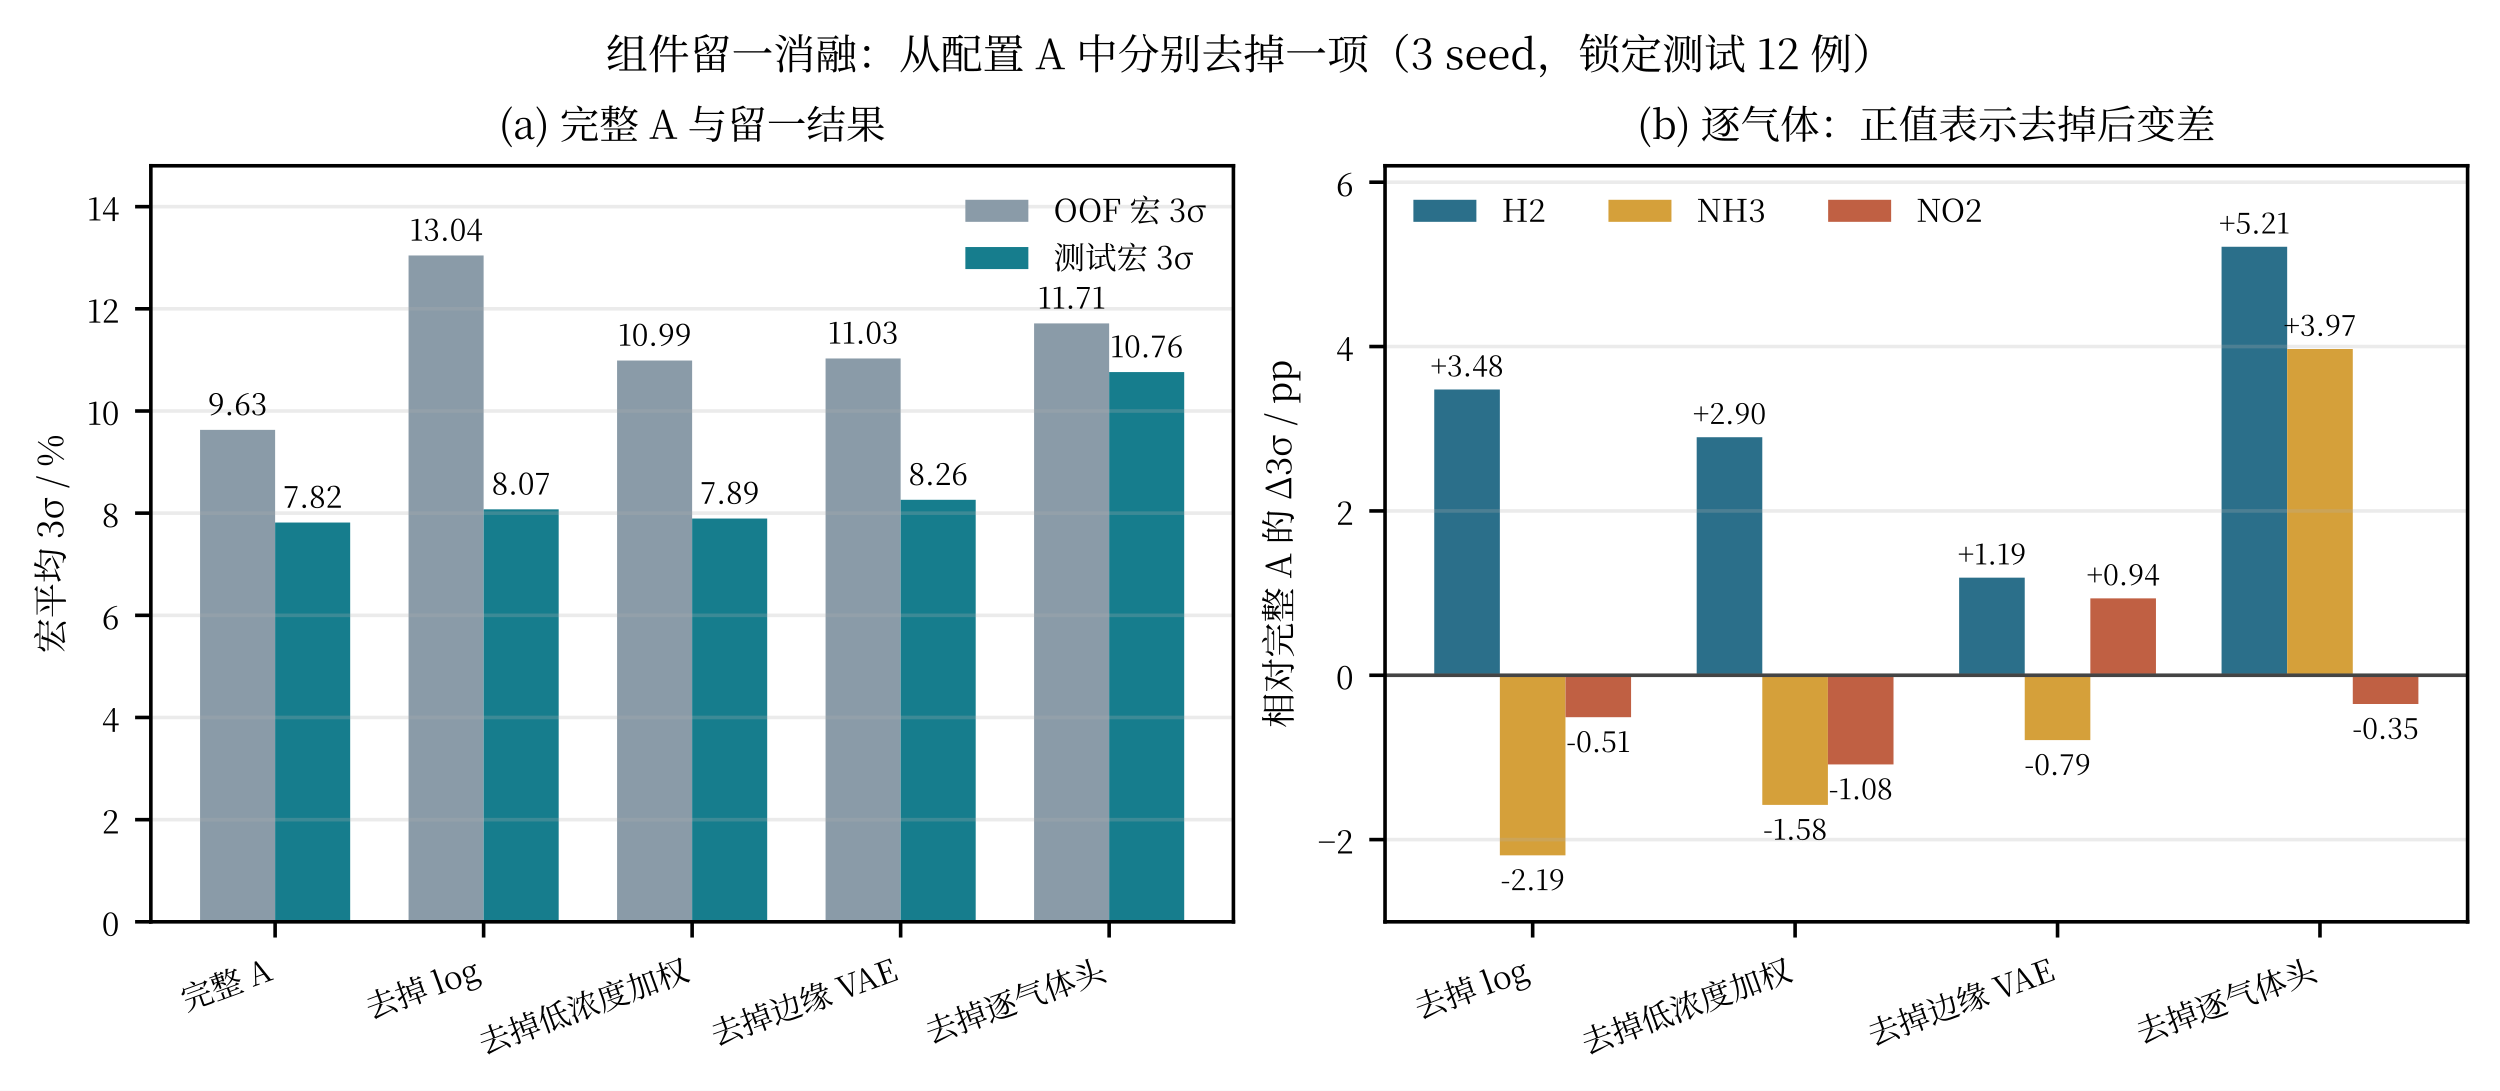
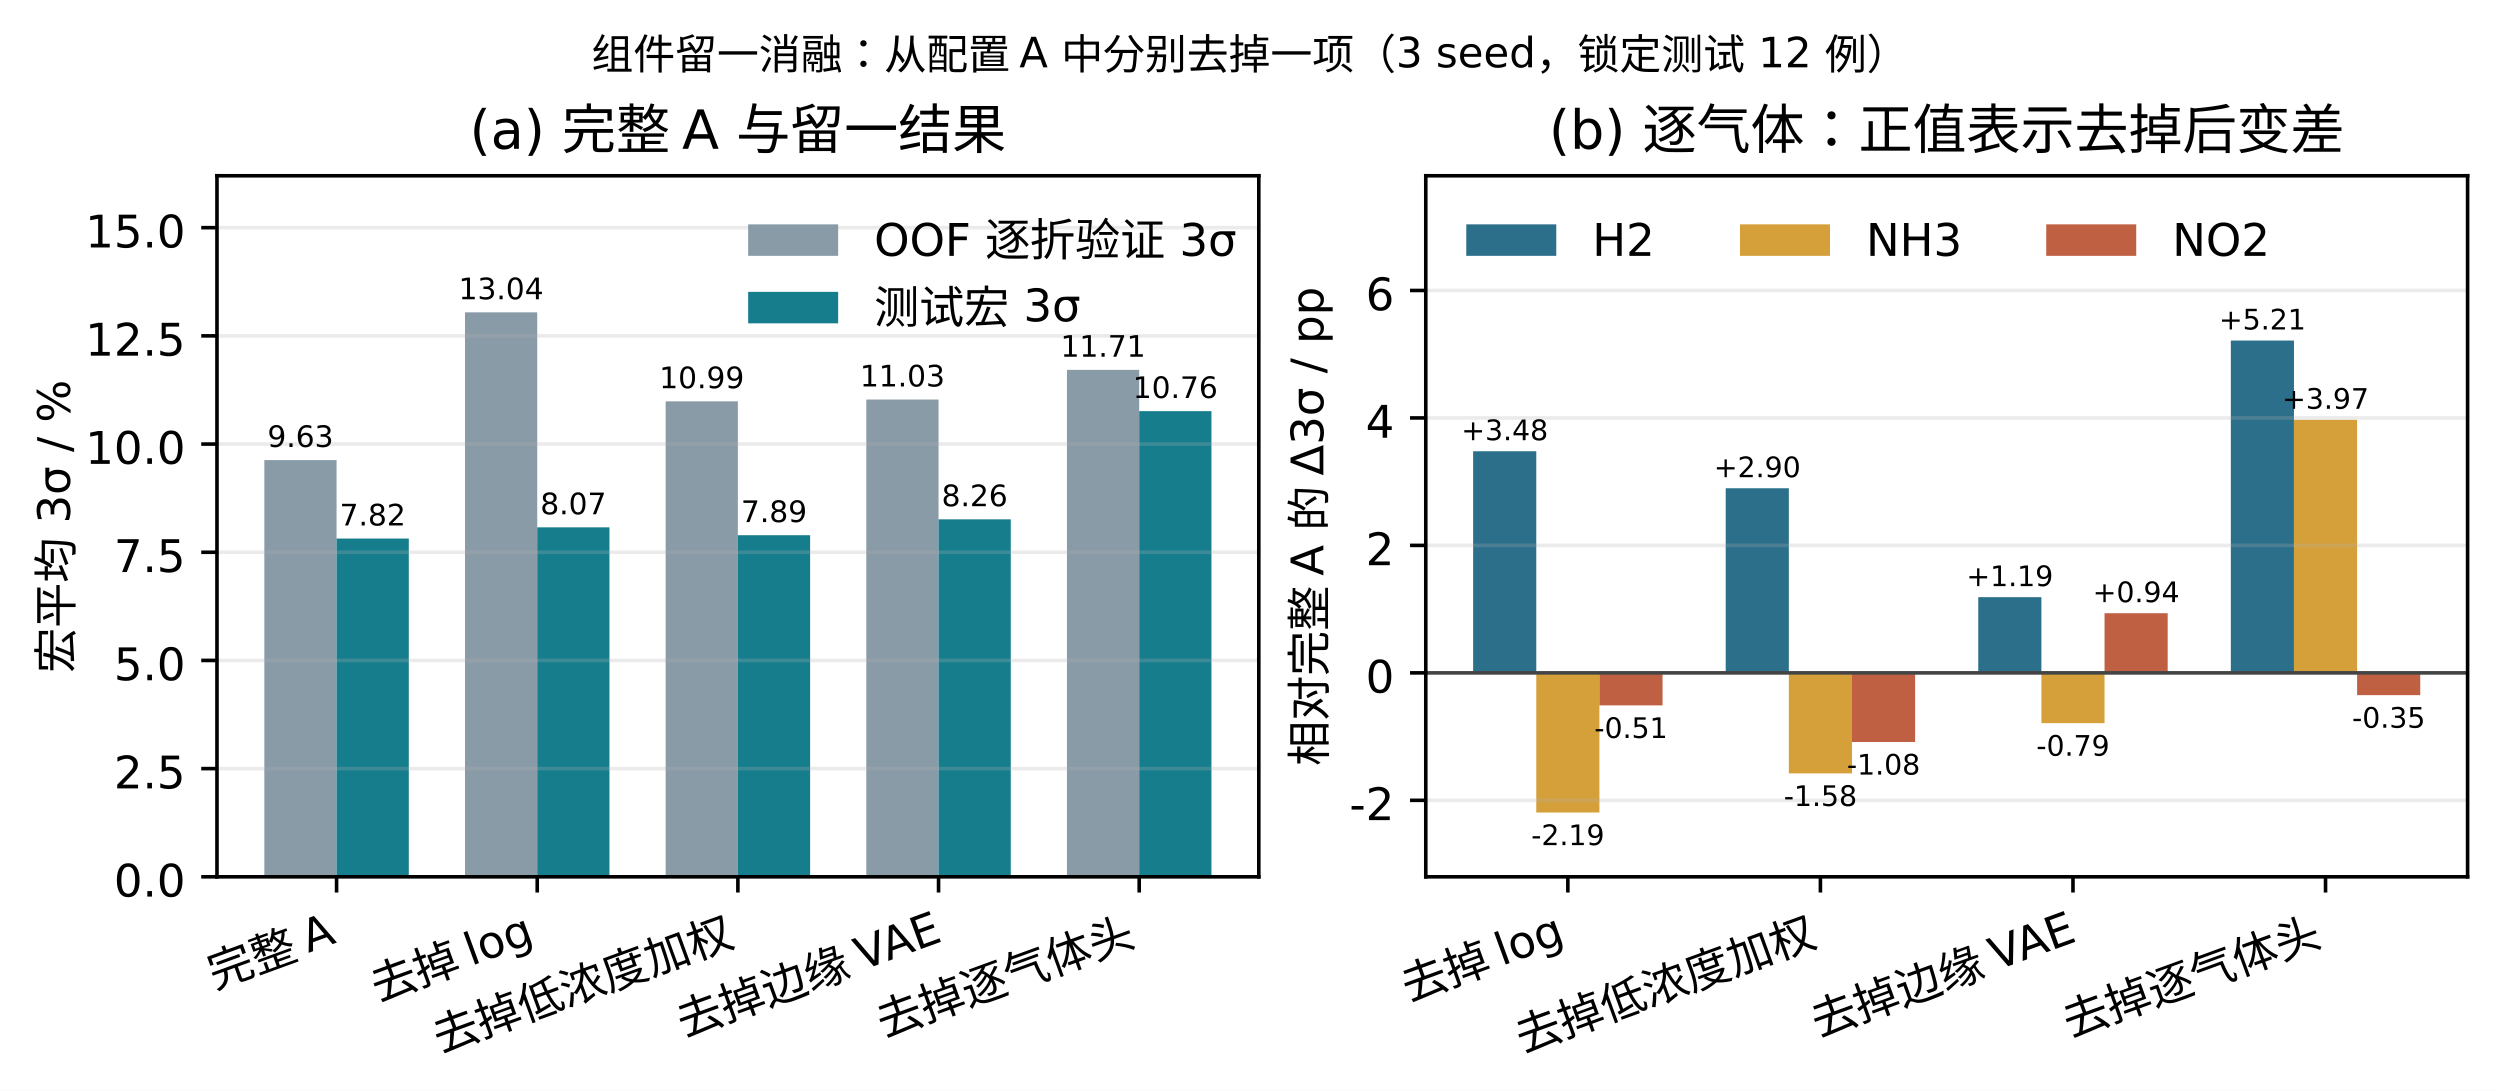
<svg xmlns="http://www.w3.org/2000/svg" xmlns:xlink="http://www.w3.org/1999/xlink" width="555.6pt" height="242.4pt" viewBox="0 0 555.6 242.4" version="1.1">
  <defs>
    <style type="text/css">*{stroke-linejoin: round; stroke-linecap: butt}</style>
  </defs>
  <g id="figure_1">
    <g id="patch_1">
      <path d="M 0 242.4  L 555.6 242.4  L 555.6 0  L 0 0  z " style="fill: #ffffff" />
    </g>
    <g id="axes_1">
      <g id="patch_2">
-         <path d="M 33.525 204.863  L 274.114 204.863  L 274.114 36.84  L 33.525 36.84  z " style="fill: #ffffff" />
+         <path d="M 48.22 194.861  L 279.754 194.861  L 279.754 39.06  L 48.22 39.06  z " style="fill: #ffffff" />
      </g>
      <g id="patch_3">
-         <path d="M 44.461 204.863  L 61.143 204.863  L 61.143 95.534  L 44.461 95.534  z " clip-path="url(#pac96fe4caa)" style="fill: #8a9ba8" />
+         <path d="M 58.745 194.861  L 74.799 194.861  L 74.799 102.246  L 58.745 102.246  z " clip-path="url(#p98a7354af2)" style="fill: #8a9ba8" />
      </g>
      <g id="patch_4">
-         <path d="M 90.799 204.863  L 107.481 204.863  L 107.481 56.778  L 90.799 56.778  z " clip-path="url(#pac96fe4caa)" style="fill: #8a9ba8" />
+         <path d="M 103.339 194.861  L 119.393 194.861  L 119.393 69.414  L 103.339 69.414  z " clip-path="url(#p98a7354af2)" style="fill: #8a9ba8" />
      </g>
      <g id="patch_5">
-         <path d="M 137.138 204.863  L 153.819 204.863  L 153.819 80.12  L 137.138 80.12  z " clip-path="url(#pac96fe4caa)" style="fill: #8a9ba8" />
+         <path d="M 147.933 194.861  L 163.987 194.861  L 163.987 89.188  L 147.933 89.188  z " clip-path="url(#p98a7354af2)" style="fill: #8a9ba8" />
      </g>
      <g id="patch_6">
-         <path d="M 183.476 204.863  L 200.158 204.863  L 200.158 79.661  L 183.476 79.661  z " clip-path="url(#pac96fe4caa)" style="fill: #8a9ba8" />
+         <path d="M 192.528 194.861  L 208.582 194.861  L 208.582 88.799  L 192.528 88.799  z " clip-path="url(#p98a7354af2)" style="fill: #8a9ba8" />
      </g>
      <g id="patch_7">
-         <path d="M 229.814 204.863  L 246.496 204.863  L 246.496 71.865  L 229.814 71.865  z " clip-path="url(#pac96fe4caa)" style="fill: #8a9ba8" />
+         <path d="M 237.122 194.861  L 253.176 194.861  L 253.176 82.195  L 237.122 82.195  z " clip-path="url(#p98a7354af2)" style="fill: #8a9ba8" />
      </g>
      <g id="patch_8">
-         <path d="M 61.143 204.863  L 77.824 204.863  L 77.824 116.126  L 61.143 116.126  z " clip-path="url(#pac96fe4caa)" style="fill: #167d8d" />
+         <path d="M 74.799 194.861  L 90.853 194.861  L 90.853 119.689  L 74.799 119.689  z " clip-path="url(#p98a7354af2)" style="fill: #167d8d" />
      </g>
      <g id="patch_9">
-         <path d="M 107.481 204.863  L 124.163 204.863  L 124.163 113.188  L 107.481 113.188  z " clip-path="url(#pac96fe4caa)" style="fill: #167d8d" />
+         <path d="M 119.393 194.861  L 135.447 194.861  L 135.447 117.201  L 119.393 117.201  z " clip-path="url(#p98a7354af2)" style="fill: #167d8d" />
      </g>
      <g id="patch_10">
-         <path d="M 153.819 204.863  L 170.501 204.863  L 170.501 115.239  L 153.819 115.239  z " clip-path="url(#pac96fe4caa)" style="fill: #167d8d" />
+         <path d="M 163.987 194.861  L 180.041 194.861  L 180.041 118.938  L 163.987 118.938  z " clip-path="url(#p98a7354af2)" style="fill: #167d8d" />
      </g>
      <g id="patch_11">
-         <path d="M 200.158 204.863  L 216.839 204.863  L 216.839 111.074  L 200.158 111.074  z " clip-path="url(#pac96fe4caa)" style="fill: #167d8d" />
+         <path d="M 208.582 194.861  L 224.636 194.861  L 224.636 115.41  L 208.582 115.41  z " clip-path="url(#p98a7354af2)" style="fill: #167d8d" />
      </g>
      <g id="patch_12">
-         <path d="M 246.496 204.863  L 263.178 204.863  L 263.178 82.691  L 246.496 82.691  z " clip-path="url(#pac96fe4caa)" style="fill: #167d8d" />
+         <path d="M 253.176 194.861  L 269.23 194.861  L 269.23 91.366  L 253.176 91.366  z " clip-path="url(#p98a7354af2)" style="fill: #167d8d" />
      </g>
      <g id="matplotlib.axis_1">
        <g id="xtick_1">
          <g id="line2d_1">
            <defs>
-               <path id="m29cef7990f" d="M 0 0  L 0 3.5  " style="stroke: #000000; stroke-width: 0.8" />
+               <path id="m11935a6365" d="M 0 0  L 0 3.5  " style="stroke: #000000; stroke-width: 0.8" />
            </defs>
            <g>
-               <use xlink:href="#m29cef7990f" x="61.143" y="204.863" style="stroke: #000000; stroke-width: 0.8" />
+               <use xlink:href="#m11935a6365" x="74.799" y="194.861" style="stroke: #000000; stroke-width: 0.8" />
            </g>
          </g>
          <g id="text_1">
-             <text style="font-size: 7px; font-family: 'Noto Serif CJK SC'" transform="translate(41.34488 224.7524) rotate(-20)">完整 A</text>
+             <text style="font-size: 10px; font-family: 'Source Han Sans CN', 'Microsoft YaHei', 'SimHei', 'DejaVu Sans', sans-serif" transform="translate(47.77574 219.8166) rotate(-20)">完整 A</text>
          </g>
        </g>
        <g id="xtick_2">
          <g id="line2d_2">
            <g>
-               <use xlink:href="#m29cef7990f" x="107.481" y="204.863" style="stroke: #000000; stroke-width: 0.8" />
+               <use xlink:href="#m11935a6365" x="119.393" y="194.861" style="stroke: #000000; stroke-width: 0.8" />
            </g>
          </g>
          <g id="text_2">
-             <text style="font-size: 7px; font-family: 'Noto Serif CJK SC'" transform="translate(82.36221 226.5671) rotate(-20)">去掉 log</text>
+             <text style="font-size: 10px; font-family: 'Source Han Sans CN', 'Microsoft YaHei', 'SimHei', 'DejaVu Sans', sans-serif" transform="translate(83.97478 222.7104) rotate(-20)">去掉 log</text>
          </g>
        </g>
        <g id="xtick_3">
          <g id="line2d_3">
            <g>
-               <use xlink:href="#m29cef7990f" x="153.819" y="204.863" style="stroke: #000000; stroke-width: 0.8" />
+               <use xlink:href="#m11935a6365" x="163.987" y="194.861" style="stroke: #000000; stroke-width: 0.8" />
            </g>
          </g>
          <g id="text_3">
-             <text style="font-size: 7px; font-family: 'Noto Serif CJK SC'" transform="translate(107.4871 234.4102) rotate(-20)">去掉低浓度加权</text>
+             <text style="font-size: 10px; font-family: 'Source Han Sans CN', 'Microsoft YaHei', 'SimHei', 'DejaVu Sans', sans-serif" transform="translate(97.79835 234.0719) rotate(-20)">去掉低浓度加权</text>
          </g>
        </g>
        <g id="xtick_4">
          <g id="line2d_4">
            <g>
-               <use xlink:href="#m29cef7990f" x="200.158" y="204.863" style="stroke: #000000; stroke-width: 0.8" />
+               <use xlink:href="#m11935a6365" x="208.582" y="194.861" style="stroke: #000000; stroke-width: 0.8" />
            </g>
          </g>
          <g id="text_4">
-             <text style="font-size: 7px; font-family: 'Noto Serif CJK SC'" transform="translate(159.0887 232.4945) rotate(-20)">去掉边缘 VAE</text>
+             <text style="font-size: 10px; font-family: 'Source Han Sans CN', 'Microsoft YaHei', 'SimHei', 'DejaVu Sans', sans-serif" transform="translate(151.9673 230.587) rotate(-20)">去掉边缘 VAE</text>
          </g>
        </g>
        <g id="xtick_5">
          <g id="line2d_5">
            <g>
-               <use xlink:href="#m29cef7990f" x="246.496" y="204.863" style="stroke: #000000; stroke-width: 0.8" />
+               <use xlink:href="#m11935a6365" x="253.176" y="194.861" style="stroke: #000000; stroke-width: 0.8" />
            </g>
          </g>
          <g id="text_5">
-             <text style="font-size: 7px; font-family: 'Noto Serif CJK SC'" transform="translate(206.7415 232.016) rotate(-20)">去掉逐气体头</text>
+             <text style="font-size: 10px; font-family: 'Source Han Sans CN', 'Microsoft YaHei', 'SimHei', 'DejaVu Sans', sans-serif" transform="translate(196.384 230.6517) rotate(-20)">去掉逐气体头</text>
          </g>
        </g>
      </g>
      <g id="matplotlib.axis_2">
        <g id="ytick_1">
          <g id="line2d_6">
-             <path d="M 33.525 204.863  L 274.114 204.863  " clip-path="url(#pac96fe4caa)" style="fill: none; stroke: #b0b0b0; stroke-opacity: 0.25; stroke-width: 0.8; stroke-linecap: square" />
+             <path d="M 48.22 194.861  L 279.754 194.861  " clip-path="url(#p98a7354af2)" style="fill: none; stroke: #b0b0b0; stroke-opacity: 0.25; stroke-width: 0.8; stroke-linecap: square" />
          </g>
          <g id="line2d_7">
            <defs>
-               <path id="mb3abecbcdf" d="M 0 0  L -3.5 0  " style="stroke: #000000; stroke-width: 0.8" />
+               <path id="m842681ce97" d="M 0 0  L -3.5 0  " style="stroke: #000000; stroke-width: 0.8" />
            </defs>
            <g>
-               <use xlink:href="#mb3abecbcdf" x="33.525" y="204.863" style="stroke: #000000; stroke-width: 0.8" />
+               <use xlink:href="#m842681ce97" x="48.22" y="194.861" style="stroke: #000000; stroke-width: 0.8" />
            </g>
          </g>
          <g id="text_6">
-             <text style="font-size: 7px; font-family: 'Noto Serif CJK SC'; text-anchor: end" x="26.525" y="207.943" transform="rotate(-0 26.52506 207.9427)">0</text>
+             <text style="font-size: 10px; font-family: 'Source Han Sans CN', 'Microsoft YaHei', 'SimHei', 'DejaVu Sans', sans-serif; text-anchor: end" x="41.22" y="199.261" transform="rotate(-0 41.22031 199.2612)">0.0</text>
          </g>
        </g>
        <g id="ytick_2">
          <g id="line2d_8">
-             <path d="M 33.525 182.157  L 274.114 182.157  " clip-path="url(#pac96fe4caa)" style="fill: none; stroke: #b0b0b0; stroke-opacity: 0.25; stroke-width: 0.8; stroke-linecap: square" />
+             <path d="M 48.22 170.818  L 279.754 170.818  " clip-path="url(#p98a7354af2)" style="fill: none; stroke: #b0b0b0; stroke-opacity: 0.25; stroke-width: 0.8; stroke-linecap: square" />
          </g>
          <g id="line2d_9">
            <g>
-               <use xlink:href="#mb3abecbcdf" x="33.525" y="182.157" style="stroke: #000000; stroke-width: 0.8" />
+               <use xlink:href="#m842681ce97" x="48.22" y="170.818" style="stroke: #000000; stroke-width: 0.8" />
            </g>
          </g>
          <g id="text_7">
-             <text style="font-size: 7px; font-family: 'Noto Serif CJK SC'; text-anchor: end" x="26.525" y="185.237" transform="rotate(-0 26.52506 185.237)">2</text>
+             <text style="font-size: 10px; font-family: 'Source Han Sans CN', 'Microsoft YaHei', 'SimHei', 'DejaVu Sans', sans-serif; text-anchor: end" x="41.22" y="175.218" transform="rotate(-0 41.22031 175.2179)">2.5</text>
          </g>
        </g>
        <g id="ytick_3">
          <g id="line2d_10">
-             <path d="M 33.525 159.451  L 274.114 159.451  " clip-path="url(#pac96fe4caa)" style="fill: none; stroke: #b0b0b0; stroke-opacity: 0.25; stroke-width: 0.8; stroke-linecap: square" />
+             <path d="M 48.22 146.775  L 279.754 146.775  " clip-path="url(#p98a7354af2)" style="fill: none; stroke: #b0b0b0; stroke-opacity: 0.25; stroke-width: 0.8; stroke-linecap: square" />
          </g>
          <g id="line2d_11">
            <g>
-               <use xlink:href="#mb3abecbcdf" x="33.525" y="159.451" style="stroke: #000000; stroke-width: 0.8" />
+               <use xlink:href="#m842681ce97" x="48.22" y="146.775" style="stroke: #000000; stroke-width: 0.8" />
            </g>
          </g>
          <g id="text_8">
-             <text style="font-size: 7px; font-family: 'Noto Serif CJK SC'; text-anchor: end" x="26.525" y="162.531" transform="rotate(-0 26.52506 162.5312)">4</text>
+             <text style="font-size: 10px; font-family: 'Source Han Sans CN', 'Microsoft YaHei', 'SimHei', 'DejaVu Sans', sans-serif; text-anchor: end" x="41.22" y="151.175" transform="rotate(-0 41.22031 151.1745)">5.0</text>
          </g>
        </g>
        <g id="ytick_4">
          <g id="line2d_12">
-             <path d="M 33.525 136.745  L 274.114 136.745  " clip-path="url(#pac96fe4caa)" style="fill: none; stroke: #b0b0b0; stroke-opacity: 0.25; stroke-width: 0.8; stroke-linecap: square" />
+             <path d="M 48.22 122.731  L 279.754 122.731  " clip-path="url(#p98a7354af2)" style="fill: none; stroke: #b0b0b0; stroke-opacity: 0.25; stroke-width: 0.8; stroke-linecap: square" />
          </g>
          <g id="line2d_13">
            <g>
-               <use xlink:href="#mb3abecbcdf" x="33.525" y="136.745" style="stroke: #000000; stroke-width: 0.8" />
+               <use xlink:href="#m842681ce97" x="48.22" y="122.731" style="stroke: #000000; stroke-width: 0.8" />
            </g>
          </g>
          <g id="text_9">
-             <text style="font-size: 7px; font-family: 'Noto Serif CJK SC'; text-anchor: end" x="26.525" y="139.825" transform="rotate(-0 26.52506 139.8255)">6</text>
+             <text style="font-size: 10px; font-family: 'Source Han Sans CN', 'Microsoft YaHei', 'SimHei', 'DejaVu Sans', sans-serif; text-anchor: end" x="41.22" y="127.131" transform="rotate(-0 41.22031 127.1312)">7.5</text>
          </g>
        </g>
        <g id="ytick_5">
          <g id="line2d_14">
-             <path d="M 33.525 114.04  L 274.114 114.04  " clip-path="url(#pac96fe4caa)" style="fill: none; stroke: #b0b0b0; stroke-opacity: 0.25; stroke-width: 0.8; stroke-linecap: square" />
+             <path d="M 48.22 98.688  L 279.754 98.688  " clip-path="url(#p98a7354af2)" style="fill: none; stroke: #b0b0b0; stroke-opacity: 0.25; stroke-width: 0.8; stroke-linecap: square" />
          </g>
          <g id="line2d_15">
            <g>
-               <use xlink:href="#mb3abecbcdf" x="33.525" y="114.04" style="stroke: #000000; stroke-width: 0.8" />
+               <use xlink:href="#m842681ce97" x="48.22" y="98.688" style="stroke: #000000; stroke-width: 0.8" />
            </g>
          </g>
          <g id="text_10">
-             <text style="font-size: 7px; font-family: 'Noto Serif CJK SC'; text-anchor: end" x="26.525" y="117.12" transform="rotate(-0 26.52506 117.1198)">8</text>
+             <text style="font-size: 10px; font-family: 'Source Han Sans CN', 'Microsoft YaHei', 'SimHei', 'DejaVu Sans', sans-serif; text-anchor: end" x="41.22" y="103.088" transform="rotate(-0 41.22031 103.0879)">10.0</text>
          </g>
        </g>
        <g id="ytick_6">
          <g id="line2d_16">
-             <path d="M 33.525 91.334  L 274.114 91.334  " clip-path="url(#pac96fe4caa)" style="fill: none; stroke: #b0b0b0; stroke-opacity: 0.25; stroke-width: 0.8; stroke-linecap: square" />
+             <path d="M 48.22 74.645  L 279.754 74.645  " clip-path="url(#p98a7354af2)" style="fill: none; stroke: #b0b0b0; stroke-opacity: 0.25; stroke-width: 0.8; stroke-linecap: square" />
          </g>
          <g id="line2d_17">
            <g>
-               <use xlink:href="#mb3abecbcdf" x="33.525" y="91.334" style="stroke: #000000; stroke-width: 0.8" />
+               <use xlink:href="#m842681ce97" x="48.22" y="74.645" style="stroke: #000000; stroke-width: 0.8" />
            </g>
          </g>
          <g id="text_11">
-             <text style="font-size: 7px; font-family: 'Noto Serif CJK SC'; text-anchor: end" x="26.525" y="94.414" transform="rotate(-0 26.52506 94.41402)">10</text>
+             <text style="font-size: 10px; font-family: 'Source Han Sans CN', 'Microsoft YaHei', 'SimHei', 'DejaVu Sans', sans-serif; text-anchor: end" x="41.22" y="79.045" transform="rotate(-0 41.22031 79.04459)">12.5</text>
          </g>
        </g>
        <g id="ytick_7">
          <g id="line2d_18">
-             <path d="M 33.525 68.628  L 274.114 68.628  " clip-path="url(#pac96fe4caa)" style="fill: none; stroke: #b0b0b0; stroke-opacity: 0.25; stroke-width: 0.8; stroke-linecap: square" />
+             <path d="M 48.22 50.601  L 279.754 50.601  " clip-path="url(#p98a7354af2)" style="fill: none; stroke: #b0b0b0; stroke-opacity: 0.25; stroke-width: 0.8; stroke-linecap: square" />
          </g>
          <g id="line2d_19">
            <g>
-               <use xlink:href="#mb3abecbcdf" x="33.525" y="68.628" style="stroke: #000000; stroke-width: 0.8" />
+               <use xlink:href="#m842681ce97" x="48.22" y="50.601" style="stroke: #000000; stroke-width: 0.8" />
            </g>
          </g>
          <g id="text_12">
-             <text style="font-size: 7px; font-family: 'Noto Serif CJK SC'; text-anchor: end" x="26.525" y="71.708" transform="rotate(-0 26.52506 71.70829)">12</text>
-           </g>
-         </g>
-         <g id="ytick_8">
-           <g id="line2d_20">
-             <path d="M 33.525 45.923  L 274.114 45.923  " clip-path="url(#pac96fe4caa)" style="fill: none; stroke: #b0b0b0; stroke-opacity: 0.25; stroke-width: 0.8; stroke-linecap: square" />
-           </g>
-           <g id="line2d_21">
-             <g>
-               <use xlink:href="#mb3abecbcdf" x="33.525" y="45.923" style="stroke: #000000; stroke-width: 0.8" />
-             </g>
-           </g>
-           <g id="text_13">
-             <text style="font-size: 7px; font-family: 'Noto Serif CJK SC'; text-anchor: end" x="26.525" y="49.003" transform="rotate(-0 26.52506 49.00255)">14</text>
-           </g>
-         </g>
-         <g id="text_14">
-           <text style="font-size: 7.8px; font-family: 'Noto Serif CJK SC'; text-anchor: middle" x="14.064" y="120.851" transform="rotate(-90 14.064 120.8515)">宏平均 3σ / %</text>
+             <text style="font-size: 10px; font-family: 'Source Han Sans CN', 'Microsoft YaHei', 'SimHei', 'DejaVu Sans', sans-serif; text-anchor: end" x="41.22" y="55.001" transform="rotate(-0 41.22031 55.00127)">15.0</text>
+           </g>
+         </g>
+         <g id="text_13">
+           <text style="font-size: 10px; font-family: 'Source Han Sans CN', 'Microsoft YaHei', 'SimHei', 'DejaVu Sans', sans-serif; text-anchor: middle" x="16" y="116.961" transform="rotate(-90 16 116.9608)">宏平均 3σ / %</text>
        </g>
      </g>
      <g id="patch_13">
-         <path d="M 33.525 204.863  L 33.525 36.84  " style="fill: none; stroke: #000000; stroke-width: 0.8; stroke-linejoin: miter; stroke-linecap: square" />
+         <path d="M 48.22 194.861  L 48.22 39.06  " style="fill: none; stroke: #000000; stroke-width: 0.8; stroke-linejoin: miter; stroke-linecap: square" />
      </g>
      <g id="patch_14">
-         <path d="M 274.114 204.863  L 274.114 36.84  " style="fill: none; stroke: #000000; stroke-width: 0.8; stroke-linejoin: miter; stroke-linecap: square" />
+         <path d="M 279.754 194.861  L 279.754 39.06  " style="fill: none; stroke: #000000; stroke-width: 0.8; stroke-linejoin: miter; stroke-linecap: square" />
      </g>
      <g id="patch_15">
-         <path d="M 33.525 204.863  L 274.114 204.863  " style="fill: none; stroke: #000000; stroke-width: 0.8; stroke-linejoin: miter; stroke-linecap: square" />
+         <path d="M 48.22 194.861  L 279.754 194.861  " style="fill: none; stroke: #000000; stroke-width: 0.8; stroke-linejoin: miter; stroke-linecap: square" />
      </g>
      <g id="patch_16">
-         <path d="M 33.525 36.84  L 274.114 36.84  " style="fill: none; stroke: #000000; stroke-width: 0.8; stroke-linejoin: miter; stroke-linecap: square" />
+         <path d="M 48.22 39.06  L 279.754 39.06  " style="fill: none; stroke: #000000; stroke-width: 0.8; stroke-linejoin: miter; stroke-linecap: square" />
+       </g>
+       <g id="text_14">
+         <text style="font-size: 6.6px; font-family: 'Source Han Sans CN', 'Microsoft YaHei', 'SimHei', 'DejaVu Sans', sans-serif; text-anchor: middle" x="66.772" y="99.338" transform="rotate(-0 66.77156 99.3379)">9.63</text>
      </g>
      <g id="text_15">
-         <text style="font-size: 6.6px; font-family: 'Noto Serif CJK SC'; text-anchor: middle" x="52.802" y="92.244" transform="rotate(-0 52.8018 92.24423)">9.63</text>
+         <text style="font-size: 6.6px; font-family: 'Source Han Sans CN', 'Microsoft YaHei', 'SimHei', 'DejaVu Sans', sans-serif; text-anchor: middle" x="111.366" y="66.507" transform="rotate(-0 111.3659 66.50667)">13.04</text>
      </g>
      <g id="text_16">
-         <text style="font-size: 6.6px; font-family: 'Noto Serif CJK SC'; text-anchor: middle" x="99.14" y="53.488" transform="rotate(-0 99.14011 53.48829)">13.04</text>
+         <text style="font-size: 6.6px; font-family: 'Source Han Sans CN', 'Microsoft YaHei', 'SimHei', 'DejaVu Sans', sans-serif; text-anchor: middle" x="155.96" y="86.28" transform="rotate(-0 155.9603 86.28044)">10.99</text>
      </g>
      <g id="text_17">
-         <text style="font-size: 6.6px; font-family: 'Noto Serif CJK SC'; text-anchor: middle" x="145.478" y="76.83" transform="rotate(-0 145.4784 76.83043)">10.99</text>
+         <text style="font-size: 6.6px; font-family: 'Source Han Sans CN', 'Microsoft YaHei', 'SimHei', 'DejaVu Sans', sans-serif; text-anchor: middle" x="200.555" y="85.891" transform="rotate(-0 200.5546 85.89139)">11.03</text>
      </g>
      <g id="text_18">
-         <text style="font-size: 6.6px; font-family: 'Noto Serif CJK SC'; text-anchor: middle" x="191.817" y="76.371" transform="rotate(-0 191.8167 76.37117)">11.03</text>
+         <text style="font-size: 6.6px; font-family: 'Source Han Sans CN', 'Microsoft YaHei', 'SimHei', 'DejaVu Sans', sans-serif; text-anchor: middle" x="245.149" y="79.287" transform="rotate(-0 245.149 79.28735)">11.71</text>
      </g>
      <g id="text_19">
-         <text style="font-size: 6.6px; font-family: 'Noto Serif CJK SC'; text-anchor: middle" x="238.155" y="68.575" transform="rotate(-0 238.155 68.57537)">11.71</text>
+         <text style="font-size: 6.6px; font-family: 'Source Han Sans CN', 'Microsoft YaHei', 'SimHei', 'DejaVu Sans', sans-serif; text-anchor: middle" x="82.826" y="116.782" transform="rotate(-0 82.82553 116.7817)">7.82</text>
      </g>
      <g id="text_20">
-         <text style="font-size: 6.6px; font-family: 'Noto Serif CJK SC'; text-anchor: middle" x="69.484" y="112.836" transform="rotate(-0 69.48359 112.8359)">7.82</text>
+         <text style="font-size: 6.6px; font-family: 'Source Han Sans CN', 'Microsoft YaHei', 'SimHei', 'DejaVu Sans', sans-serif; text-anchor: middle" x="127.42" y="114.294" transform="rotate(-0 127.4199 114.2936)">8.07</text>
      </g>
      <g id="text_21">
-         <text style="font-size: 6.6px; font-family: 'Noto Serif CJK SC'; text-anchor: middle" x="115.822" y="109.899" transform="rotate(-0 115.8219 109.8988)">8.07</text>
+         <text style="font-size: 6.6px; font-family: 'Source Han Sans CN', 'Microsoft YaHei', 'SimHei', 'DejaVu Sans', sans-serif; text-anchor: middle" x="172.014" y="116.03" transform="rotate(-0 172.0142 116.0303)">7.89</text>
      </g>
      <g id="text_22">
-         <text style="font-size: 6.6px; font-family: 'Noto Serif CJK SC'; text-anchor: middle" x="162.16" y="111.949" transform="rotate(-0 162.1602 111.9489)">7.89</text>
+         <text style="font-size: 6.6px; font-family: 'Source Han Sans CN', 'Microsoft YaHei', 'SimHei', 'DejaVu Sans', sans-serif; text-anchor: middle" x="216.609" y="112.502" transform="rotate(-0 216.6086 112.5022)">8.26</text>
      </g>
      <g id="text_23">
-         <text style="font-size: 6.6px; font-family: 'Noto Serif CJK SC'; text-anchor: middle" x="208.499" y="107.784" transform="rotate(-0 208.4985 107.7842)">8.26</text>
+         <text style="font-size: 6.6px; font-family: 'Source Han Sans CN', 'Microsoft YaHei', 'SimHei', 'DejaVu Sans', sans-serif; text-anchor: middle" x="261.203" y="88.459" transform="rotate(-0 261.203 88.45862)">10.76</text>
      </g>
      <g id="text_24">
-         <text style="font-size: 6.6px; font-family: 'Noto Serif CJK SC'; text-anchor: middle" x="254.837" y="79.402" transform="rotate(-0 254.8368 79.40168)">10.76</text>
-       </g>
-       <g id="text_25">
-         <text style="font-size: 8.8px; font-family: 'Noto Serif CJK SC'; text-anchor: middle" x="153.819" y="30.84" transform="rotate(-0 153.8193 30.84026)">(a) 完整 A 与留一结果</text>
+         <text style="font-size: 12px; font-family: 'Source Han Sans CN', 'Microsoft YaHei', 'SimHei', 'DejaVu Sans', sans-serif; text-anchor: middle" x="163.987" y="33.06" transform="rotate(-0 163.9873 33.06048)">(a) 完整 A 与留一结果</text>
      </g>
      <g id="legend_1">
        <g id="patch_17">
-           <path d="M 214.542 49.3  L 228.542 49.3  L 228.542 44.4  L 214.542 44.4  z " style="fill: #8a9ba8" />
+           <path d="M 166.271 56.86  L 186.271 56.86  L 186.271 49.86  L 166.271 49.86  z " style="fill: #8a9ba8" />
+         </g>
+         <g id="text_25">
+           <text style="font-size: 10px; font-family: 'Source Han Sans CN', 'Microsoft YaHei', 'SimHei', 'DejaVu Sans', sans-serif; text-anchor: start" x="194.271" y="56.86" transform="rotate(-0 194.2714 56.86048)">OOF 逐折验证 3σ</text>
+         </g>
+         <g id="patch_18">
+           <path d="M 166.271 71.86  L 186.271 71.86  L 186.271 64.86  L 166.271 64.86  z " style="fill: #167d8d" />
        </g>
        <g id="text_26">
-           <text style="font-size: 7px; font-family: 'Noto Serif CJK SC'; text-anchor: start" x="234.142" y="49.3" transform="rotate(-0 234.1425 49.30026)">OOF 宏 3σ</text>
-         </g>
-         <g id="patch_18">
-           <path d="M 214.542 59.8  L 228.542 59.8  L 228.542 54.9  L 214.542 54.9  z " style="fill: #167d8d" />
-         </g>
-         <g id="text_27">
-           <text style="font-size: 7px; font-family: 'Noto Serif CJK SC'; text-anchor: start" x="234.142" y="59.8" transform="rotate(-0 234.1425 59.80026)">测试宏 3σ</text>
+           <text style="font-size: 10px; font-family: 'Source Han Sans CN', 'Microsoft YaHei', 'SimHei', 'DejaVu Sans', sans-serif; text-anchor: start" x="194.271" y="71.86" transform="rotate(-0 194.2714 71.86048)">测试宏 3σ</text>
        </g>
      </g>
    </g>
    <g id="axes_2">
      <g id="patch_19">
-         <path d="M 307.811 204.863  L 548.4 204.863  L 548.4 36.84  L 307.811 36.84  z " style="fill: #ffffff" />
+         <path d="M 316.866 194.861  L 548.4 194.861  L 548.4 39.06  L 316.866 39.06  z " style="fill: #ffffff" />
      </g>
      <g id="patch_20">
-         <path d="M 318.747 150.073  L 333.328 150.073  L 333.328 86.562  L 318.747 86.562  z " clip-path="url(#p6f13081b7c)" style="fill: #2b6f8a" />
+         <path d="M 327.39 149.537  L 341.422 149.537  L 341.422 100.283  L 327.39 100.283  z " clip-path="url(#p9e0bdfb585)" style="fill: #2b6f8a" />
      </g>
      <g id="patch_21">
-         <path d="M 377.071 150.073  L 391.652 150.073  L 391.652 97.169  L 377.071 97.169  z " clip-path="url(#p6f13081b7c)" style="fill: #2b6f8a" />
+         <path d="M 383.519 149.537  L 397.552 149.537  L 397.552 108.509  L 383.519 108.509  z " clip-path="url(#p9e0bdfb585)" style="fill: #2b6f8a" />
      </g>
      <g id="patch_22">
-         <path d="M 435.396 150.073  L 449.977 150.073  L 449.977 128.379  L 435.396 128.379  z " clip-path="url(#p6f13081b7c)" style="fill: #2b6f8a" />
+         <path d="M 439.649 149.537  L 453.681 149.537  L 453.681 132.713  L 439.649 132.713  z " clip-path="url(#p9e0bdfb585)" style="fill: #2b6f8a" />
      </g>
      <g id="patch_23">
-         <path d="M 493.72 150.073  L 508.301 150.073  L 508.301 54.841  L 493.72 54.841  z " clip-path="url(#p6f13081b7c)" style="fill: #2b6f8a" />
+         <path d="M 495.778 149.537  L 509.811 149.537  L 509.811 75.682  L 495.778 75.682  z " clip-path="url(#p9e0bdfb585)" style="fill: #2b6f8a" />
      </g>
      <g id="patch_24">
-         <path d="M 333.328 150.073  L 347.909 150.073  L 347.909 190.092  L 333.328 190.092  z " clip-path="url(#p6f13081b7c)" style="fill: #d5a03a" />
+         <path d="M 341.422 149.537  L 355.455 149.537  L 355.455 180.573  L 341.422 180.573  z " clip-path="url(#p9e0bdfb585)" style="fill: #d5a03a" />
      </g>
      <g id="patch_25">
-         <path d="M 391.652 150.073  L 406.234 150.073  L 406.234 178.881  L 391.652 178.881  z " clip-path="url(#p6f13081b7c)" style="fill: #d5a03a" />
+         <path d="M 397.552 149.537  L 411.584 149.537  L 411.584 171.879  L 397.552 171.879  z " clip-path="url(#p9e0bdfb585)" style="fill: #d5a03a" />
      </g>
      <g id="patch_26">
-         <path d="M 449.977 150.073  L 464.558 150.073  L 464.558 164.478  L 449.977 164.478  z " clip-path="url(#p6f13081b7c)" style="fill: #d5a03a" />
+         <path d="M 453.681 149.537  L 467.713 149.537  L 467.713 160.709  L 453.681 160.709  z " clip-path="url(#p9e0bdfb585)" style="fill: #d5a03a" />
      </g>
      <g id="patch_27">
-         <path d="M 508.301 150.073  L 522.883 150.073  L 522.883 77.563  L 508.301 77.563  z " clip-path="url(#p6f13081b7c)" style="fill: #d5a03a" />
+         <path d="M 509.811 149.537  L 523.843 149.537  L 523.843 93.304  L 509.811 93.304  z " clip-path="url(#p9e0bdfb585)" style="fill: #d5a03a" />
      </g>
      <g id="patch_28">
-         <path d="M 347.909 150.073  L 362.49 150.073  L 362.49 159.39  L 347.909 159.39  z " clip-path="url(#p6f13081b7c)" style="fill: #c06043" />
+         <path d="M 355.455 149.537  L 369.487 149.537  L 369.487 156.763  L 355.455 156.763  z " clip-path="url(#p9e0bdfb585)" style="fill: #c06043" />
      </g>
      <g id="patch_29">
-         <path d="M 406.234 150.073  L 420.815 150.073  L 420.815 169.888  L 406.234 169.888  z " clip-path="url(#p6f13081b7c)" style="fill: #c06043" />
+         <path d="M 411.584 149.537  L 425.616 149.537  L 425.616 164.905  L 411.584 164.905  z " clip-path="url(#p9e0bdfb585)" style="fill: #c06043" />
      </g>
      <g id="patch_30">
-         <path d="M 464.558 150.073  L 479.139 150.073  L 479.139 132.981  L 464.558 132.981  z " clip-path="url(#p6f13081b7c)" style="fill: #c06043" />
+         <path d="M 467.713 149.537  L 481.746 149.537  L 481.746 136.282  L 467.713 136.282  z " clip-path="url(#p9e0bdfb585)" style="fill: #c06043" />
      </g>
      <g id="patch_31">
-         <path d="M 522.883 150.073  L 537.464 150.073  L 537.464 156.458  L 522.883 156.458  z " clip-path="url(#p6f13081b7c)" style="fill: #c06043" />
+         <path d="M 523.843 149.537  L 537.875 149.537  L 537.875 154.489  L 523.843 154.489  z " clip-path="url(#p9e0bdfb585)" style="fill: #c06043" />
      </g>
      <g id="matplotlib.axis_3">
        <g id="xtick_6">
+           <g id="line2d_20">
+             <g>
+               <use xlink:href="#m11935a6365" x="348.438" y="194.861" style="stroke: #000000; stroke-width: 0.8" />
+             </g>
+           </g>
+           <g id="text_27">
+             <text style="font-size: 10px; font-family: 'Source Han Sans CN', 'Microsoft YaHei', 'SimHei', 'DejaVu Sans', sans-serif" transform="translate(313.0203 222.7104) rotate(-20)">去掉 log</text>
+           </g>
+         </g>
+         <g id="xtick_7">
+           <g id="line2d_21">
+             <g>
+               <use xlink:href="#m11935a6365" x="404.568" y="194.861" style="stroke: #000000; stroke-width: 0.8" />
+             </g>
+           </g>
+           <g id="text_28">
+             <text style="font-size: 10px; font-family: 'Source Han Sans CN', 'Microsoft YaHei', 'SimHei', 'DejaVu Sans', sans-serif" transform="translate(338.3789 234.0719) rotate(-20)">去掉低浓度加权</text>
+           </g>
+         </g>
+         <g id="xtick_8">
          <g id="line2d_22">
            <g>
-               <use xlink:href="#m29cef7990f" x="340.619" y="204.863" style="stroke: #000000; stroke-width: 0.8" />
-             </g>
-           </g>
-           <g id="text_28">
-             <text style="font-size: 7px; font-family: 'Noto Serif CJK SC'" transform="translate(315.4998 226.5671) rotate(-20)">去掉 log</text>
-           </g>
-         </g>
-         <g id="xtick_7">
+               <use xlink:href="#m11935a6365" x="460.697" y="194.861" style="stroke: #000000; stroke-width: 0.8" />
+             </g>
+           </g>
+           <g id="text_29">
+             <text style="font-size: 10px; font-family: 'Source Han Sans CN', 'Microsoft YaHei', 'SimHei', 'DejaVu Sans', sans-serif" transform="translate(404.083 230.587) rotate(-20)">去掉边缘 VAE</text>
+           </g>
+         </g>
+         <g id="xtick_9">
          <g id="line2d_23">
            <g>
-               <use xlink:href="#m29cef7990f" x="398.943" y="204.863" style="stroke: #000000; stroke-width: 0.8" />
-             </g>
-           </g>
-           <g id="text_29">
-             <text style="font-size: 7px; font-family: 'Noto Serif CJK SC'" transform="translate(352.6108 234.4102) rotate(-20)">去掉低浓度加权</text>
-           </g>
-         </g>
-         <g id="xtick_8">
+               <use xlink:href="#m11935a6365" x="516.827" y="194.861" style="stroke: #000000; stroke-width: 0.8" />
+             </g>
+           </g>
+           <g id="text_30">
+             <text style="font-size: 10px; font-family: 'Source Han Sans CN', 'Microsoft YaHei', 'SimHei', 'DejaVu Sans', sans-serif" transform="translate(460.0347 230.6517) rotate(-20)">去掉逐气体头</text>
+           </g>
+         </g>
+       </g>
+       <g id="matplotlib.axis_4">
+         <g id="ytick_8">
          <g id="line2d_24">
-             <g>
-               <use xlink:href="#m29cef7990f" x="457.268" y="204.863" style="stroke: #000000; stroke-width: 0.8" />
-             </g>
-           </g>
-           <g id="text_30">
-             <text style="font-size: 7px; font-family: 'Noto Serif CJK SC'" transform="translate(416.1986 232.4945) rotate(-20)">去掉边缘 VAE</text>
-           </g>
-         </g>
-         <g id="xtick_9">
+             <path d="M 316.866 177.865  L 548.4 177.865  " clip-path="url(#p9e0bdfb585)" style="fill: none; stroke: #b0b0b0; stroke-opacity: 0.25; stroke-width: 0.8; stroke-linecap: square" />
+           </g>
          <g id="line2d_25">
            <g>
-               <use xlink:href="#m29cef7990f" x="515.592" y="204.863" style="stroke: #000000; stroke-width: 0.8" />
+               <use xlink:href="#m842681ce97" x="316.866" y="177.865" style="stroke: #000000; stroke-width: 0.8" />
            </g>
          </g>
          <g id="text_31">
-             <text style="font-size: 7px; font-family: 'Noto Serif CJK SC'" transform="translate(475.8376 232.016) rotate(-20)">去掉逐气体头</text>
-           </g>
-         </g>
-       </g>
-       <g id="matplotlib.axis_4">
+             <text style="font-size: 10px; font-family: 'Source Han Sans CN', 'Microsoft YaHei', 'SimHei', 'DejaVu Sans', sans-serif; text-anchor: end" x="309.866" y="182.265" transform="rotate(-0 309.8656 182.2647)">-2</text>
+           </g>
+         </g>
        <g id="ytick_9">
          <g id="line2d_26">
-             <path d="M 307.811 186.599  L 548.4 186.599  " clip-path="url(#p6f13081b7c)" style="fill: none; stroke: #b0b0b0; stroke-opacity: 0.25; stroke-width: 0.8; stroke-linecap: square" />
+             <path d="M 316.866 149.537  L 548.4 149.537  " clip-path="url(#p9e0bdfb585)" style="fill: none; stroke: #b0b0b0; stroke-opacity: 0.25; stroke-width: 0.8; stroke-linecap: square" />
          </g>
          <g id="line2d_27">
            <g>
-               <use xlink:href="#mb3abecbcdf" x="307.811" y="186.599" style="stroke: #000000; stroke-width: 0.8" />
+               <use xlink:href="#m842681ce97" x="316.866" y="149.537" style="stroke: #000000; stroke-width: 0.8" />
            </g>
          </g>
          <g id="text_32">
-             <text style="font-size: 7px; font-family: 'Noto Serif CJK SC'; text-anchor: end" x="300.811" y="189.679" transform="rotate(-0 300.811 189.6794)">−2</text>
+             <text style="font-size: 10px; font-family: 'Source Han Sans CN', 'Microsoft YaHei', 'SimHei', 'DejaVu Sans', sans-serif; text-anchor: end" x="309.866" y="153.937" transform="rotate(-0 309.8656 153.9373)">0</text>
          </g>
        </g>
        <g id="ytick_10">
          <g id="line2d_28">
-             <path d="M 307.811 150.073  L 548.4 150.073  " clip-path="url(#p6f13081b7c)" style="fill: none; stroke: #b0b0b0; stroke-opacity: 0.25; stroke-width: 0.8; stroke-linecap: square" />
+             <path d="M 316.866 121.21  L 548.4 121.21  " clip-path="url(#p9e0bdfb585)" style="fill: none; stroke: #b0b0b0; stroke-opacity: 0.25; stroke-width: 0.8; stroke-linecap: square" />
          </g>
          <g id="line2d_29">
            <g>
-               <use xlink:href="#mb3abecbcdf" x="307.811" y="150.073" style="stroke: #000000; stroke-width: 0.8" />
+               <use xlink:href="#m842681ce97" x="316.866" y="121.21" style="stroke: #000000; stroke-width: 0.8" />
            </g>
          </g>
          <g id="text_33">
-             <text style="font-size: 7px; font-family: 'Noto Serif CJK SC'; text-anchor: end" x="300.811" y="153.153" transform="rotate(-0 300.811 153.1528)">0</text>
+             <text style="font-size: 10px; font-family: 'Source Han Sans CN', 'Microsoft YaHei', 'SimHei', 'DejaVu Sans', sans-serif; text-anchor: end" x="309.866" y="125.61" transform="rotate(-0 309.8656 125.6099)">2</text>
          </g>
        </g>
        <g id="ytick_11">
          <g id="line2d_30">
-             <path d="M 307.811 113.546  L 548.4 113.546  " clip-path="url(#p6f13081b7c)" style="fill: none; stroke: #b0b0b0; stroke-opacity: 0.25; stroke-width: 0.8; stroke-linecap: square" />
+             <path d="M 316.866 92.883  L 548.4 92.883  " clip-path="url(#p9e0bdfb585)" style="fill: none; stroke: #b0b0b0; stroke-opacity: 0.25; stroke-width: 0.8; stroke-linecap: square" />
          </g>
          <g id="line2d_31">
            <g>
-               <use xlink:href="#mb3abecbcdf" x="307.811" y="113.546" style="stroke: #000000; stroke-width: 0.8" />
+               <use xlink:href="#m842681ce97" x="316.866" y="92.883" style="stroke: #000000; stroke-width: 0.8" />
            </g>
          </g>
          <g id="text_34">
-             <text style="font-size: 7px; font-family: 'Noto Serif CJK SC'; text-anchor: end" x="300.811" y="116.626" transform="rotate(-0 300.811 116.6261)">2</text>
+             <text style="font-size: 10px; font-family: 'Source Han Sans CN', 'Microsoft YaHei', 'SimHei', 'DejaVu Sans', sans-serif; text-anchor: end" x="309.866" y="97.283" transform="rotate(-0 309.8656 97.28254)">4</text>
          </g>
        </g>
        <g id="ytick_12">
          <g id="line2d_32">
-             <path d="M 307.811 77.02  L 548.4 77.02  " clip-path="url(#p6f13081b7c)" style="fill: none; stroke: #b0b0b0; stroke-opacity: 0.25; stroke-width: 0.8; stroke-linecap: square" />
+             <path d="M 316.866 64.555  L 548.4 64.555  " clip-path="url(#p9e0bdfb585)" style="fill: none; stroke: #b0b0b0; stroke-opacity: 0.25; stroke-width: 0.8; stroke-linecap: square" />
          </g>
          <g id="line2d_33">
            <g>
-               <use xlink:href="#mb3abecbcdf" x="307.811" y="77.02" style="stroke: #000000; stroke-width: 0.8" />
+               <use xlink:href="#m842681ce97" x="316.866" y="64.555" style="stroke: #000000; stroke-width: 0.8" />
            </g>
          </g>
          <g id="text_35">
-             <text style="font-size: 7px; font-family: 'Noto Serif CJK SC'; text-anchor: end" x="300.811" y="80.1" transform="rotate(-0 300.811 80.09954)">4</text>
-           </g>
-         </g>
-         <g id="ytick_13">
-           <g id="line2d_34">
-             <path d="M 307.811 40.493  L 548.4 40.493  " clip-path="url(#p6f13081b7c)" style="fill: none; stroke: #b0b0b0; stroke-opacity: 0.25; stroke-width: 0.8; stroke-linecap: square" />
-           </g>
-           <g id="line2d_35">
-             <g>
-               <use xlink:href="#mb3abecbcdf" x="307.811" y="40.493" style="stroke: #000000; stroke-width: 0.8" />
-             </g>
-           </g>
-           <g id="text_36">
-             <text style="font-size: 7px; font-family: 'Noto Serif CJK SC'; text-anchor: end" x="300.811" y="43.573" transform="rotate(-0 300.811 43.57292)">6</text>
-           </g>
-         </g>
-         <g id="text_37">
-           <text style="font-size: 7.8px; font-family: 'Noto Serif CJK SC'; text-anchor: middle" x="286.978" y="120.851" transform="rotate(-90 286.978 120.8515)">相对完整 A 的 Δ3σ / pp</text>
-         </g>
-       </g>
-       <g id="line2d_36">
-         <path d="M 307.811 150.073  L 548.4 150.073  " clip-path="url(#p6f13081b7c)" style="fill: none; stroke: #444444; stroke-width: 0.8; stroke-linecap: square" />
+             <text style="font-size: 10px; font-family: 'Source Han Sans CN', 'Microsoft YaHei', 'SimHei', 'DejaVu Sans', sans-serif; text-anchor: end" x="309.866" y="68.955" transform="rotate(-0 309.8656 68.95514)">6</text>
+           </g>
+         </g>
+         <g id="text_36">
+           <text style="font-size: 10px; font-family: 'Source Han Sans CN', 'Microsoft YaHei', 'SimHei', 'DejaVu Sans', sans-serif; text-anchor: middle" x="294.555" y="116.961" transform="rotate(-90 294.5547 116.9608)">相对完整 A 的 Δ3σ / pp</text>
+         </g>
+       </g>
+       <g id="line2d_34">
+         <path d="M 316.866 149.537  L 548.4 149.537  " clip-path="url(#p9e0bdfb585)" style="fill: none; stroke: #444444; stroke-width: 0.8; stroke-linecap: square" />
      </g>
      <g id="patch_32">
-         <path d="M 307.811 204.863  L 307.811 36.84  " style="fill: none; stroke: #000000; stroke-width: 0.8; stroke-linejoin: miter; stroke-linecap: square" />
+         <path d="M 316.866 194.861  L 316.866 39.06  " style="fill: none; stroke: #000000; stroke-width: 0.8; stroke-linejoin: miter; stroke-linecap: square" />
      </g>
      <g id="patch_33">
-         <path d="M 548.4 204.863  L 548.4 36.84  " style="fill: none; stroke: #000000; stroke-width: 0.8; stroke-linejoin: miter; stroke-linecap: square" />
+         <path d="M 548.4 194.861  L 548.4 39.06  " style="fill: none; stroke: #000000; stroke-width: 0.8; stroke-linejoin: miter; stroke-linecap: square" />
      </g>
      <g id="patch_34">
-         <path d="M 307.811 204.863  L 548.4 204.863  " style="fill: none; stroke: #000000; stroke-width: 0.8; stroke-linejoin: miter; stroke-linecap: square" />
+         <path d="M 316.866 194.861  L 548.4 194.861  " style="fill: none; stroke: #000000; stroke-width: 0.8; stroke-linejoin: miter; stroke-linecap: square" />
      </g>
      <g id="patch_35">
-         <path d="M 307.811 36.84  L 548.4 36.84  " style="fill: none; stroke: #000000; stroke-width: 0.8; stroke-linejoin: miter; stroke-linecap: square" />
+         <path d="M 316.866 39.06  L 548.4 39.06  " style="fill: none; stroke: #000000; stroke-width: 0.8; stroke-linejoin: miter; stroke-linecap: square" />
+       </g>
+       <g id="text_37">
+         <text style="font-size: 6.3px; font-family: 'Source Han Sans CN', 'Microsoft YaHei', 'SimHei', 'DejaVu Sans', sans-serif; text-anchor: middle" x="334.406" y="97.828" transform="rotate(-0 334.4061 97.82765)">+3.48</text>
      </g>
      <g id="text_38">
-         <text style="font-size: 6.3px; font-family: 'Noto Serif CJK SC'; text-anchor: middle" x="326.037" y="83.615" transform="rotate(-0 326.0374 83.6148)">+3.48</text>
+         <text style="font-size: 6.3px; font-family: 'Source Han Sans CN', 'Microsoft YaHei', 'SimHei', 'DejaVu Sans', sans-serif; text-anchor: middle" x="390.536" y="106.053" transform="rotate(-0 390.5355 106.0533)">+2.90</text>
      </g>
      <g id="text_39">
-         <text style="font-size: 6.3px; font-family: 'Noto Serif CJK SC'; text-anchor: middle" x="384.362" y="94.221" transform="rotate(-0 384.3619 94.22137)">+2.90</text>
+         <text style="font-size: 6.3px; font-family: 'Source Han Sans CN', 'Microsoft YaHei', 'SimHei', 'DejaVu Sans', sans-serif; text-anchor: middle" x="446.665" y="130.258" transform="rotate(-0 446.6649 130.2577)">+1.19</text>
      </g>
      <g id="text_40">
-         <text style="font-size: 6.3px; font-family: 'Noto Serif CJK SC'; text-anchor: middle" x="442.686" y="125.432" transform="rotate(-0 442.6864 125.4315)">+1.19</text>
+         <text style="font-size: 6.3px; font-family: 'Source Han Sans CN', 'Microsoft YaHei', 'SimHei', 'DejaVu Sans', sans-serif; text-anchor: middle" x="502.794" y="73.227" transform="rotate(-0 502.7944 73.22651)">+5.21</text>
      </g>
      <g id="text_41">
-         <text style="font-size: 6.3px; font-family: 'Noto Serif CJK SC'; text-anchor: middle" x="501.011" y="51.893" transform="rotate(-0 501.0109 51.89299)">+5.21</text>
+         <text style="font-size: 6.3px; font-family: 'Source Han Sans CN', 'Microsoft YaHei', 'SimHei', 'DejaVu Sans', sans-serif; text-anchor: middle" x="348.438" y="187.817" transform="rotate(-0 348.4384 187.8167)">-2.19</text>
      </g>
      <g id="text_42">
-         <text style="font-size: 6.3px; font-family: 'Noto Serif CJK SC'; text-anchor: middle" x="340.619" y="197.827" transform="rotate(-0 340.6186 197.8272)">-2.19</text>
+         <text style="font-size: 6.3px; font-family: 'Source Han Sans CN', 'Microsoft YaHei', 'SimHei', 'DejaVu Sans', sans-serif; text-anchor: middle" x="404.568" y="179.122" transform="rotate(-0 404.5679 179.1224)">-1.58</text>
      </g>
      <g id="text_43">
-         <text style="font-size: 6.3px; font-family: 'Noto Serif CJK SC'; text-anchor: middle" x="398.943" y="186.616" transform="rotate(-0 398.943 186.6163)">-1.58</text>
+         <text style="font-size: 6.3px; font-family: 'Source Han Sans CN', 'Microsoft YaHei', 'SimHei', 'DejaVu Sans', sans-serif; text-anchor: middle" x="460.697" y="167.953" transform="rotate(-0 460.6973 167.9529)">-0.79</text>
      </g>
      <g id="text_44">
-         <text style="font-size: 6.3px; font-family: 'Noto Serif CJK SC'; text-anchor: middle" x="457.268" y="172.214" transform="rotate(-0 457.2675 172.214)">-0.79</text>
+         <text style="font-size: 6.3px; font-family: 'Source Han Sans CN', 'Microsoft YaHei', 'SimHei', 'DejaVu Sans', sans-serif; text-anchor: middle" x="516.827" y="90.849" transform="rotate(-0 516.8267 90.84863)">+3.97</text>
      </g>
      <g id="text_45">
-         <text style="font-size: 6.3px; font-family: 'Noto Serif CJK SC'; text-anchor: middle" x="515.592" y="74.616" transform="rotate(-0 515.592 74.61575)">+3.97</text>
+         <text style="font-size: 6.3px; font-family: 'Source Han Sans CN', 'Microsoft YaHei', 'SimHei', 'DejaVu Sans', sans-serif; text-anchor: middle" x="362.471" y="164.007" transform="rotate(-0 362.4708 164.0066)">-0.51</text>
      </g>
      <g id="text_46">
-         <text style="font-size: 6.3px; font-family: 'Noto Serif CJK SC'; text-anchor: middle" x="355.2" y="167.125" transform="rotate(-0 355.1997 167.1254)">-0.51</text>
+         <text style="font-size: 6.3px; font-family: 'Source Han Sans CN', 'Microsoft YaHei', 'SimHei', 'DejaVu Sans', sans-serif; text-anchor: middle" x="418.6" y="172.148" transform="rotate(-0 418.6002 172.1483)">-1.08</text>
      </g>
      <g id="text_47">
-         <text style="font-size: 6.3px; font-family: 'Noto Serif CJK SC'; text-anchor: middle" x="413.524" y="177.624" transform="rotate(-0 413.5242 177.6237)">-1.08</text>
+         <text style="font-size: 6.3px; font-family: 'Source Han Sans CN', 'Microsoft YaHei', 'SimHei', 'DejaVu Sans', sans-serif; text-anchor: middle" x="474.73" y="133.826" transform="rotate(-0 474.7296 133.8264)">+0.94</text>
      </g>
      <g id="text_48">
-         <text style="font-size: 6.3px; font-family: 'Noto Serif CJK SC'; text-anchor: middle" x="471.849" y="130.033" transform="rotate(-0 471.8486 130.0332)">+0.94</text>
+         <text style="font-size: 6.3px; font-family: 'Source Han Sans CN', 'Microsoft YaHei', 'SimHei', 'DejaVu Sans', sans-serif; text-anchor: middle" x="530.859" y="161.733" transform="rotate(-0 530.8591 161.7329)">-0.35</text>
      </g>
      <g id="text_49">
-         <text style="font-size: 6.3px; font-family: 'Noto Serif CJK SC'; text-anchor: middle" x="530.173" y="164.194" transform="rotate(-0 530.1731 164.1936)">-0.35</text>
-       </g>
-       <g id="text_50">
-         <text style="font-size: 8.8px; font-family: 'Noto Serif CJK SC'; text-anchor: middle" x="428.105" y="30.84" transform="rotate(-0 428.1053 30.84026)">(b) 逐气体：正值表示去掉后变差</text>
+         <text style="font-size: 12px; font-family: 'Source Han Sans CN', 'Microsoft YaHei', 'SimHei', 'DejaVu Sans', sans-serif; text-anchor: middle" x="432.633" y="33.06" transform="rotate(-0 432.6326 33.06048)">(b) 逐气体：正值表示去掉后变差</text>
      </g>
      <g id="legend_2">
        <g id="patch_36">
-           <path d="M 314.111 49.3  L 328.111 49.3  L 328.111 44.4  L 314.111 44.4  z " style="fill: #2b6f8a" />
+           <path d="M 325.866 56.86  L 345.866 56.86  L 345.866 49.86  L 325.866 49.86  z " style="fill: #2b6f8a" />
+         </g>
+         <g id="text_50">
+           <text style="font-size: 10px; font-family: 'Source Han Sans CN', 'Microsoft YaHei', 'SimHei', 'DejaVu Sans', sans-serif; text-anchor: start" x="353.866" y="56.86" transform="rotate(-0 353.8656 56.86048)">H2</text>
+         </g>
+         <g id="patch_37">
+           <path d="M 386.695 56.86  L 406.695 56.86  L 406.695 49.86  L 386.695 49.86  z " style="fill: #d5a03a" />
        </g>
        <g id="text_51">
-           <text style="font-size: 7px; font-family: 'Noto Serif CJK SC'; text-anchor: start" x="333.711" y="49.3" transform="rotate(-0 333.711 49.30026)">H2</text>
-         </g>
-         <g id="patch_37">
-           <path d="M 357.463 49.3  L 371.463 49.3  L 371.463 44.4  L 357.463 44.4  z " style="fill: #d5a03a" />
+           <text style="font-size: 10px; font-family: 'Source Han Sans CN', 'Microsoft YaHei', 'SimHei', 'DejaVu Sans', sans-serif; text-anchor: start" x="414.695" y="56.86" transform="rotate(-0 414.6953 56.86048)">NH3</text>
+         </g>
+         <g id="patch_38">
+           <path d="M 454.755 56.86  L 474.755 56.86  L 474.755 49.86  L 454.755 49.86  z " style="fill: #c06043" />
        </g>
        <g id="text_52">
-           <text style="font-size: 7px; font-family: 'Noto Serif CJK SC'; text-anchor: start" x="377.063" y="49.3" transform="rotate(-0 377.0629 49.30026)">NH3</text>
-         </g>
-         <g id="patch_38">
-           <path d="M 406.288 49.3  L 420.288 49.3  L 420.288 44.4  L 406.288 44.4  z " style="fill: #c06043" />
-         </g>
-         <g id="text_53">
-           <text style="font-size: 7px; font-family: 'Noto Serif CJK SC'; text-anchor: start" x="425.888" y="49.3" transform="rotate(-0 425.8879 49.30026)">NO2</text>
+           <text style="font-size: 10px; font-family: 'Source Han Sans CN', 'Microsoft YaHei', 'SimHei', 'DejaVu Sans', sans-serif; text-anchor: start" x="482.755" y="56.86" transform="rotate(-0 482.7547 56.86048)">NO2</text>
        </g>
      </g>
    </g>
-     <g id="text_54">
-       <text style="font-size: 9.3px; font-family: 'Noto Serif CJK SC'; text-anchor: middle" x="277.8" y="15.384" transform="rotate(-0 277.7998 15.384)">组件留一消融：从配置 A 中分别去掉一项（3 seed，锁定测试 12 例）</text>
+     <g id="text_53">
+       <text style="font-size: 9.3px; font-family: 'Source Han Sans CN', 'Microsoft YaHei', 'SimHei', 'DejaVu Sans', sans-serif; text-anchor: middle" x="277.8" y="15.384" transform="rotate(-0 277.7998 15.384)">组件留一消融：从配置 A 中分别去掉一项（3 seed，锁定测试 12 例）</text>
    </g>
  </g>
  <defs>
-     <clipPath id="pac96fe4caa">
-       <rect x="33.525" y="36.84" width="240.588" height="168.022" />
+     <clipPath id="p98a7354af2">
+       <rect x="48.22" y="39.06" width="231.534" height="155.801" />
    </clipPath>
-     <clipPath id="p6f13081b7c">
-       <rect x="307.811" y="36.84" width="240.588" height="168.022" />
+     <clipPath id="p9e0bdfb585">
+       <rect x="316.866" y="39.06" width="231.534" height="155.801" />
    </clipPath>
  </defs>
</svg>
